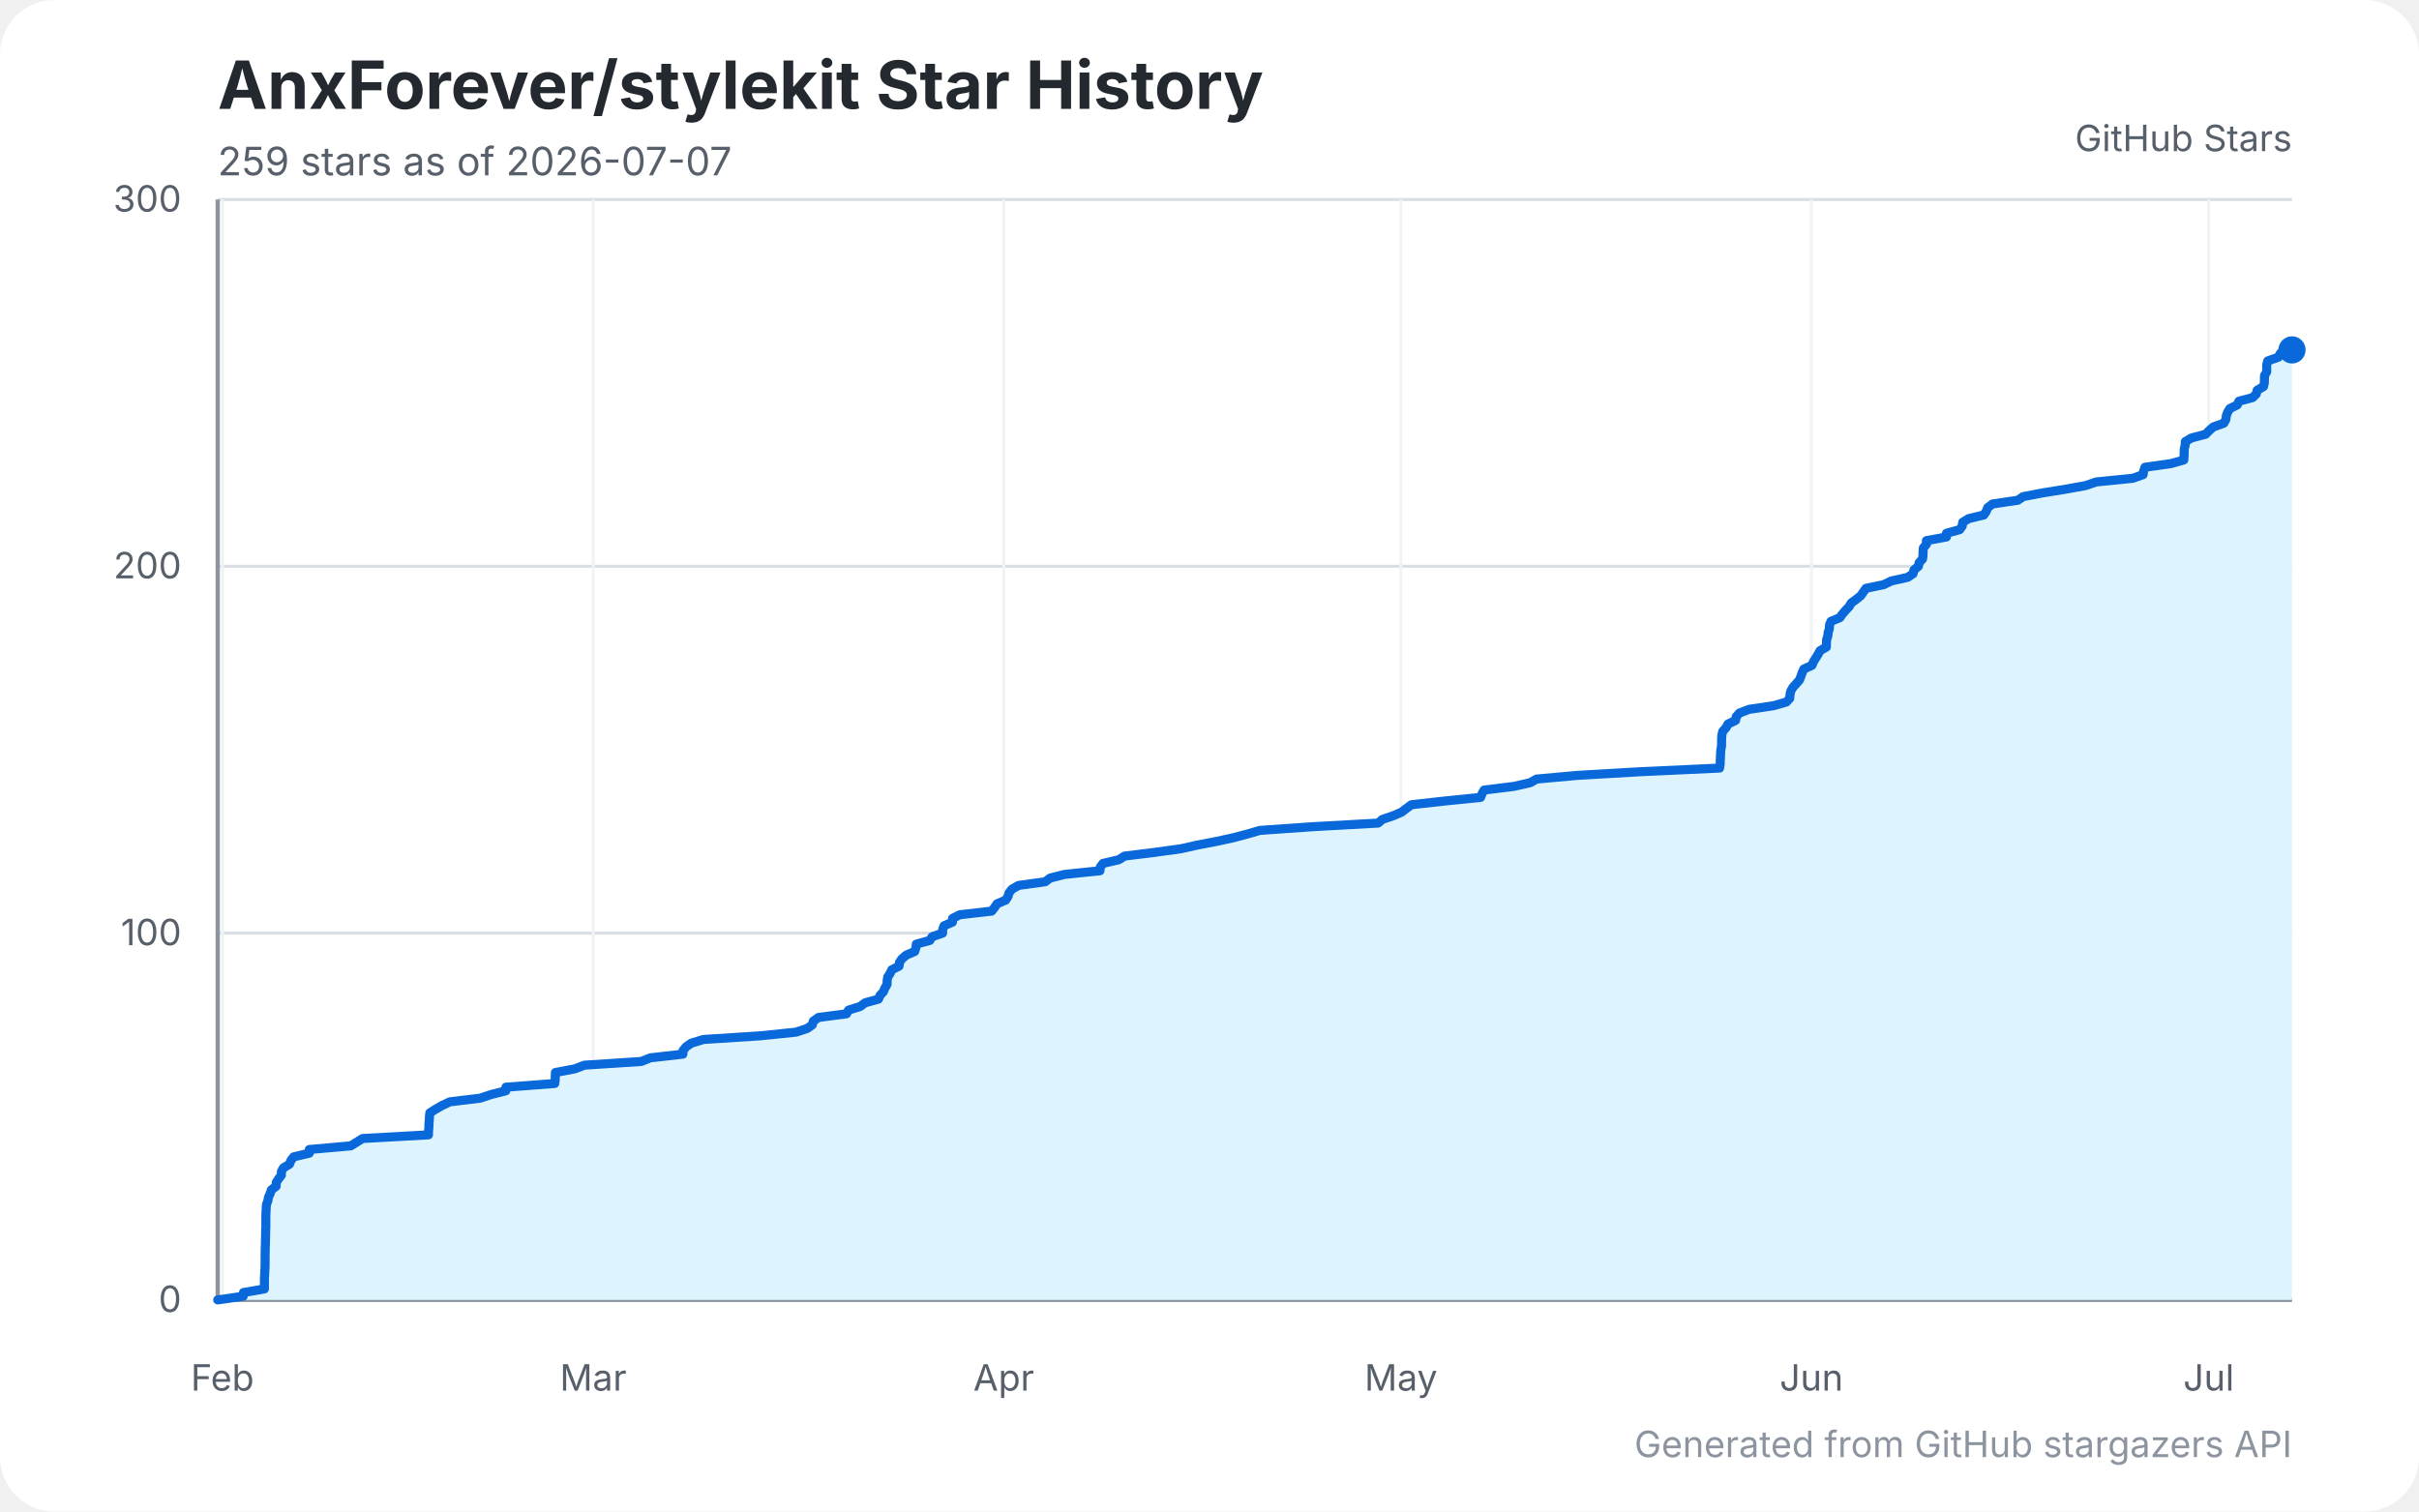
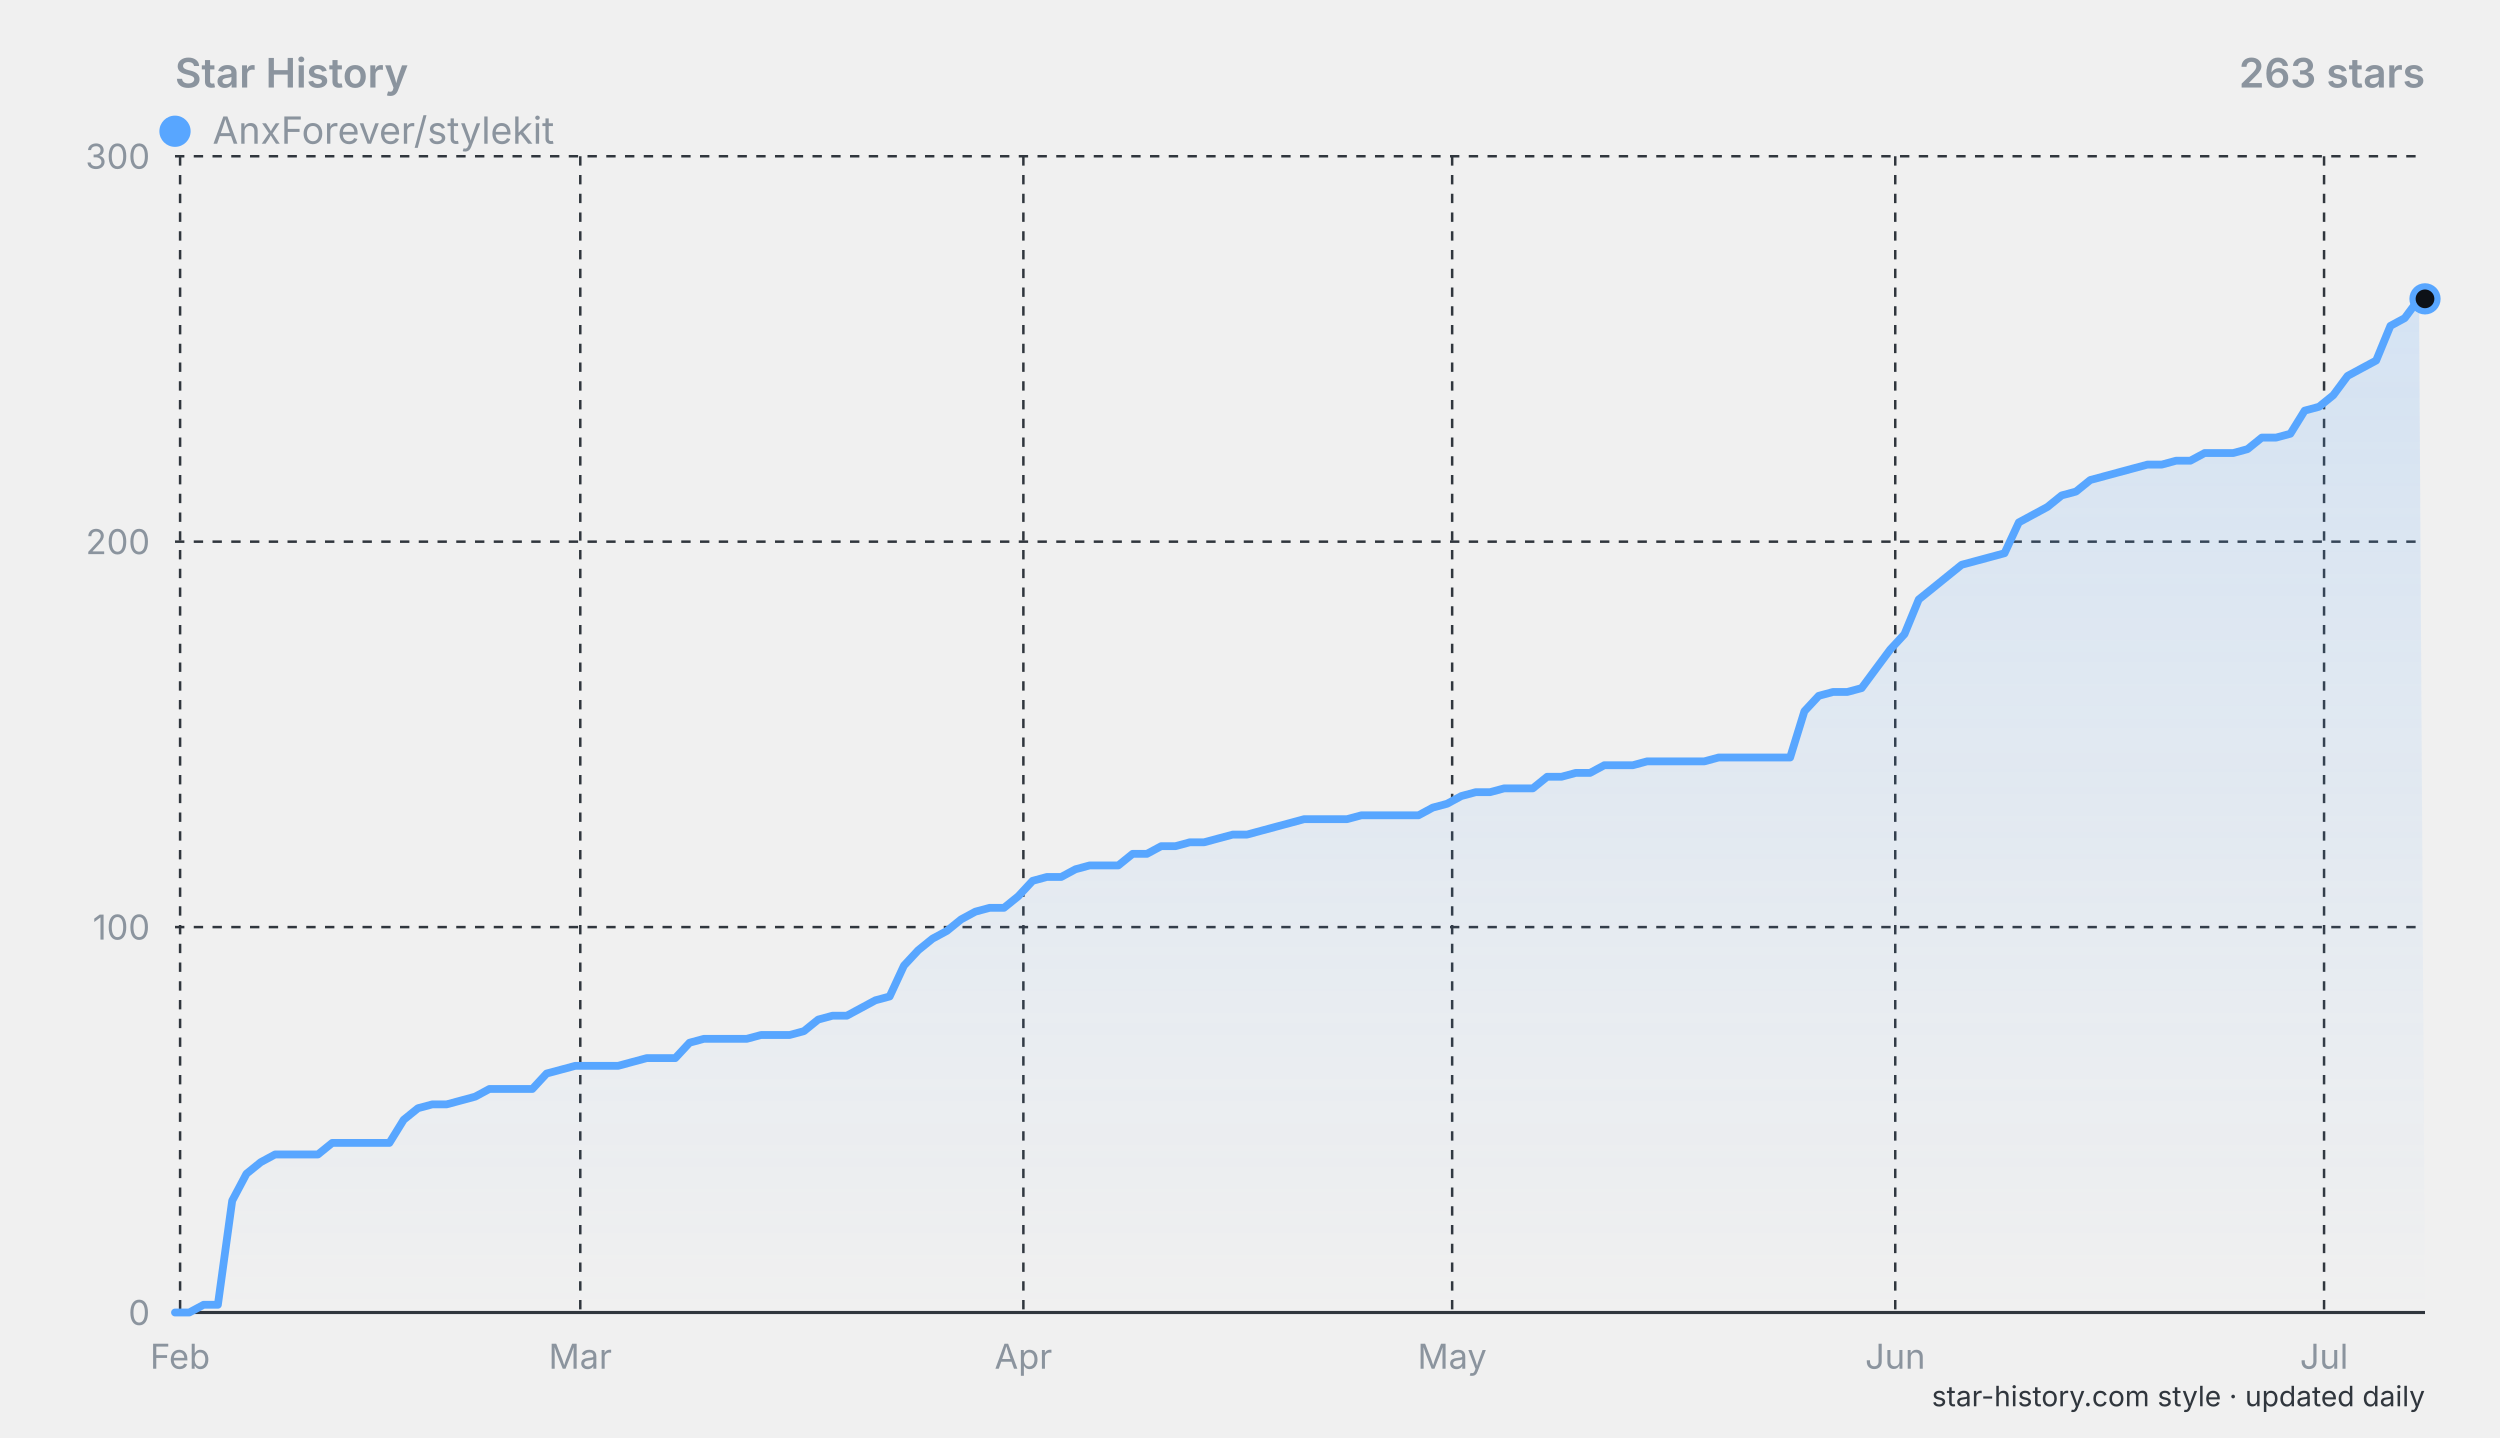
- <svg xmlns="http://www.w3.org/2000/svg" width="800" height="500" viewBox="0 0 800 500" role="img" aria-labelledby="title desc">
-   <rect width="800" height="500" rx="18" fill="#ffffff" />
-   <text x="72" y="36" fill="#24292f" font-family="-apple-system,BlinkMacSystemFont,Segoe UI,sans-serif" font-size="22" font-weight="700">AnxForever/stylekit Star History</text>
-   <text x="72" y="58" fill="#57606a" font-family="-apple-system,BlinkMacSystemFont,Segoe UI,sans-serif" font-size="13">259 stars as of 2026-07-07</text>
-   <g font-family="-apple-system,BlinkMacSystemFont,Segoe UI,sans-serif" font-size="12">
-     <line x1="72" x2="758" y1="430" y2="430" stroke="#d8dee4" stroke-width="1" />
-     <text x="60" y="434" text-anchor="end" fill="#57606a">0</text>
-     <line x1="72" x2="758" y1="308.67" y2="308.67" stroke="#d8dee4" stroke-width="1" />
-     <text x="60" y="312.67" text-anchor="end" fill="#57606a">100</text>
-     <line x1="72" x2="758" y1="187.33" y2="187.33" stroke="#d8dee4" stroke-width="1" />
-     <text x="60" y="191.33" text-anchor="end" fill="#57606a">200</text>
-     <line x1="72" x2="758" y1="66" y2="66" stroke="#d8dee4" stroke-width="1" />
-     <text x="60" y="70" text-anchor="end" fill="#57606a">300</text>
-     <line x1="73.56" x2="73.56" y1="66" y2="430" stroke="#f0f3f6" stroke-width="1" />
-     <text x="73.56" y="460" text-anchor="middle" fill="#57606a">Feb</text>
-     <line x1="196.18" x2="196.18" y1="66" y2="430" stroke="#f0f3f6" stroke-width="1" />
-     <text x="196.18" y="460" text-anchor="middle" fill="#57606a">Mar</text>
-     <line x1="331.94" x2="331.94" y1="66" y2="430" stroke="#f0f3f6" stroke-width="1" />
-     <text x="331.94" y="460" text-anchor="middle" fill="#57606a">Apr</text>
-     <line x1="463.32" x2="463.32" y1="66" y2="430" stroke="#f0f3f6" stroke-width="1" />
-     <text x="463.32" y="460" text-anchor="middle" fill="#57606a">May</text>
-     <line x1="599.07" x2="599.07" y1="66" y2="430" stroke="#f0f3f6" stroke-width="1" />
-     <text x="599.07" y="460" text-anchor="middle" fill="#57606a">Jun</text>
-     <line x1="730.45" x2="730.45" y1="66" y2="430" stroke="#f0f3f6" stroke-width="1" />
-     <text x="730.45" y="460" text-anchor="middle" fill="#57606a">Jul</text>
-     <line x1="72" x2="758" y1="430" y2="430" stroke="#8c959f" stroke-width="1.4" />
-     <line x1="72" x2="72" y1="66" y2="430" stroke="#8c959f" stroke-width="1.4" />
-     <path d="M 72 430 L 80.44 428.79 L 80.52 427.57 L 87.44 426.36 L 87.45 425.15 L 87.45 423.93 L 87.45 422.72 L 87.54 421.51 L 87.58 420.29 L 87.66 419.08 L 87.67 417.87 L 87.67 416.65 L 87.68 415.44 L 87.7 414.23 L 87.71 413.01 L 87.78 411.8 L 87.78 410.59 L 87.82 409.37 L 87.85 408.16 L 87.86 406.95 L 87.92 405.73 L 87.92 404.52 L 87.92 403.31 L 87.92 402.09 L 87.98 400.88 L 88.03 399.67 L 88.12 398.45 L 88.58 397.24 L 88.8 396.03 L 89.35 394.81 L 89.75 393.6 L 91.33 392.39 L 91.36 391.17 L 92.12 389.96 L 93.06 388.75 L 93.07 387.53 L 93.74 386.32 L 95.73 385.11 L 96.21 383.89 L 97.13 382.68 L 102.28 381.47 L 102.29 380.25 L 116.01 379.04 L 117.96 377.83 L 119.91 376.61 L 141.7 375.4 L 141.72 374.19 L 141.84 372.97 L 141.86 371.76 L 141.97 370.55 L 142.03 369.33 L 142.16 368.12 L 144.08 366.91 L 146.22 365.69 L 148.76 364.48 L 158.79 363.27 L 162.45 362.05 L 167.27 360.84 L 167.32 359.63 L 183.46 358.41 L 183.61 357.2 L 183.64 355.99 L 183.7 354.77 L 190.13 353.56 L 193.28 352.35 L 212.08 351.13 L 215.11 349.92 L 225.84 348.71 L 225.91 347.49 L 226.89 346.28 L 228.63 345.07 L 232.64 343.85 L 251.45 342.64 L 263.25 341.43 L 266.96 340.21 L 268.66 339 L 268.98 337.79 L 270.68 336.57 L 279.97 335.36 L 280.62 334.15 L 284.49 332.93 L 286.11 331.72 L 290.51 330.51 L 291.02 329.29 L 292.15 328.08 L 292.64 326.87 L 293.36 325.65 L 293.39 324.44 L 293.57 323.23 L 294.37 322.01 L 294.93 320.8 L 297.33 319.59 L 297.47 318.37 L 298.28 317.16 L 299.72 315.95 L 302.51 314.73 L 302.9 313.52 L 303.04 312.31 L 307.5 311.09 L 308.26 309.88 L 311.72 308.67 L 311.76 307.45 L 312.22 306.24 L 314.99 305.03 L 315.03 303.81 L 317.39 302.6 L 327.96 301.39 L 328.92 300.17 L 329.76 298.96 L 332.6 297.75 L 333.37 296.53 L 333.71 295.32 L 334.7 294.11 L 336.86 292.89 L 345.67 291.68 L 347.26 290.47 L 352.04 289.25 L 363.77 288.04 L 363.89 286.83 L 364.78 285.61 L 370 284.4 L 371.89 283.19 L 381.79 281.97 L 390.58 280.76 L 395.96 279.55 L 402.34 278.33 L 407.89 277.12 L 412.46 275.91 L 416.67 274.69 L 433.95 273.48 L 455.76 272.27 L 457.19 271.05 L 460.77 269.84 L 463.57 268.63 L 465.13 267.41 L 466.79 266.2 L 477.64 264.99 L 489.66 263.77 L 490.14 262.56 L 490.81 261.35 L 500.69 260.13 L 506.04 258.92 L 508.14 257.71 L 521.66 256.49 L 542.54 255.28 L 568.69 254.07 L 568.88 252.85 L 568.91 251.64 L 568.98 250.43 L 569.02 249.21 L 569.11 248 L 569.34 246.79 L 569.35 245.57 L 569.37 244.36 L 569.44 243.15 L 569.74 241.93 L 570.83 240.72 L 571.48 239.51 L 574 238.29 L 574.2 237.08 L 575.26 235.87 L 578.42 234.65 L 586.56 233.44 L 590.78 232.23 L 591.9 231.01 L 591.97 229.8 L 592.25 228.59 L 592.95 227.37 L 594.05 226.16 L 595.11 224.95 L 595.59 223.73 L 596.01 222.52 L 596.56 221.31 L 599.25 220.09 L 599.74 218.88 L 600.51 217.67 L 601.26 216.45 L 601.93 215.24 L 604.02 214.03 L 604.03 212.81 L 604.08 211.6 L 604.49 210.39 L 604.61 209.17 L 605 207.96 L 605.04 206.75 L 605.54 205.53 L 608.47 204.32 L 609.31 203.11 L 610.37 201.89 L 611.53 200.68 L 612.23 199.47 L 613.91 198.25 L 615.4 197.04 L 616.25 195.83 L 617.11 194.61 L 622.97 193.4 L 625.44 192.19 L 630.92 190.97 L 632.69 189.76 L 632.97 188.55 L 634.44 187.33 L 634.7 186.12 L 635.81 184.91 L 635.96 183.69 L 635.99 182.48 L 636.08 181.27 L 637.09 180.05 L 637.09 178.84 L 643.72 177.63 L 643.72 176.41 L 648.1 175.2 L 648.95 173.99 L 649.09 172.77 L 651.06 171.56 L 656.09 170.35 L 656.9 169.13 L 657.37 167.92 L 658.96 166.71 L 667.3 165.49 L 669.08 164.28 L 675.4 163.07 L 682.99 161.85 L 689.7 160.64 L 693.23 159.43 L 705.37 158.21 L 708.76 157 L 708.95 155.79 L 709.37 154.57 L 717.98 153.36 L 722.21 152.15 L 722.3 150.93 L 722.33 149.72 L 722.37 148.51 L 722.67 147.29 L 722.73 146.08 L 724.76 144.87 L 729.44 143.65 L 730.59 142.44 L 731.99 141.23 L 735.42 140.01 L 736.12 138.8 L 736.26 137.59 L 736.71 136.37 L 737.44 135.16 L 739.89 133.95 L 740.44 132.73 L 744.97 131.52 L 746.2 130.31 L 746.48 129.09 L 748.57 127.88 L 748.85 126.67 L 748.88 125.45 L 748.91 124.24 L 749.62 123.03 L 749.63 121.81 L 749.64 120.6 L 749.98 119.39 L 753.48 118.17 L 754.09 116.96 L 755.32 115.75 L 758 115.75 L 758 430 L 72 430 Z" fill="#ddf4ff" />
-     <path d="M 72 430 L 80.44 428.79 L 80.52 427.57 L 87.44 426.36 L 87.45 425.15 L 87.45 423.93 L 87.45 422.72 L 87.54 421.51 L 87.58 420.29 L 87.66 419.08 L 87.67 417.87 L 87.67 416.65 L 87.68 415.44 L 87.7 414.23 L 87.71 413.01 L 87.78 411.8 L 87.78 410.59 L 87.82 409.37 L 87.85 408.16 L 87.86 406.95 L 87.92 405.73 L 87.92 404.52 L 87.92 403.31 L 87.92 402.09 L 87.98 400.88 L 88.03 399.67 L 88.12 398.45 L 88.58 397.24 L 88.8 396.03 L 89.35 394.81 L 89.75 393.6 L 91.33 392.39 L 91.36 391.17 L 92.12 389.96 L 93.06 388.75 L 93.07 387.53 L 93.74 386.32 L 95.73 385.11 L 96.21 383.89 L 97.13 382.68 L 102.28 381.47 L 102.29 380.25 L 116.01 379.04 L 117.96 377.83 L 119.91 376.61 L 141.7 375.4 L 141.72 374.19 L 141.84 372.97 L 141.86 371.76 L 141.97 370.55 L 142.03 369.33 L 142.16 368.12 L 144.08 366.91 L 146.22 365.69 L 148.76 364.48 L 158.79 363.27 L 162.45 362.05 L 167.27 360.84 L 167.32 359.63 L 183.46 358.41 L 183.61 357.2 L 183.64 355.99 L 183.7 354.77 L 190.13 353.56 L 193.28 352.35 L 212.08 351.13 L 215.11 349.92 L 225.84 348.71 L 225.91 347.49 L 226.89 346.28 L 228.63 345.07 L 232.64 343.85 L 251.45 342.64 L 263.25 341.43 L 266.96 340.21 L 268.66 339 L 268.98 337.79 L 270.68 336.57 L 279.97 335.36 L 280.62 334.15 L 284.49 332.93 L 286.11 331.72 L 290.51 330.51 L 291.02 329.29 L 292.15 328.08 L 292.64 326.87 L 293.36 325.65 L 293.39 324.44 L 293.57 323.23 L 294.37 322.01 L 294.93 320.8 L 297.33 319.59 L 297.47 318.37 L 298.28 317.16 L 299.72 315.95 L 302.51 314.73 L 302.9 313.52 L 303.04 312.31 L 307.5 311.09 L 308.26 309.88 L 311.72 308.67 L 311.76 307.45 L 312.22 306.24 L 314.99 305.03 L 315.03 303.81 L 317.39 302.6 L 327.96 301.39 L 328.92 300.17 L 329.76 298.96 L 332.6 297.75 L 333.37 296.53 L 333.71 295.32 L 334.7 294.11 L 336.86 292.89 L 345.67 291.68 L 347.26 290.47 L 352.04 289.25 L 363.77 288.04 L 363.89 286.83 L 364.78 285.61 L 370 284.4 L 371.89 283.19 L 381.79 281.97 L 390.58 280.76 L 395.96 279.55 L 402.34 278.33 L 407.89 277.12 L 412.46 275.91 L 416.67 274.69 L 433.95 273.48 L 455.76 272.27 L 457.19 271.05 L 460.77 269.84 L 463.57 268.63 L 465.13 267.41 L 466.79 266.2 L 477.64 264.99 L 489.66 263.77 L 490.14 262.56 L 490.81 261.35 L 500.69 260.13 L 506.04 258.92 L 508.14 257.71 L 521.66 256.49 L 542.54 255.28 L 568.69 254.07 L 568.88 252.85 L 568.91 251.64 L 568.98 250.43 L 569.02 249.21 L 569.11 248 L 569.34 246.79 L 569.35 245.57 L 569.37 244.36 L 569.44 243.15 L 569.74 241.93 L 570.83 240.72 L 571.48 239.51 L 574 238.29 L 574.2 237.08 L 575.26 235.87 L 578.42 234.65 L 586.56 233.44 L 590.78 232.23 L 591.9 231.01 L 591.97 229.8 L 592.25 228.59 L 592.95 227.37 L 594.05 226.16 L 595.11 224.95 L 595.59 223.73 L 596.01 222.52 L 596.56 221.31 L 599.25 220.09 L 599.74 218.88 L 600.51 217.67 L 601.26 216.45 L 601.93 215.24 L 604.02 214.03 L 604.03 212.81 L 604.08 211.6 L 604.49 210.39 L 604.61 209.17 L 605 207.96 L 605.04 206.75 L 605.54 205.53 L 608.47 204.32 L 609.31 203.11 L 610.37 201.89 L 611.53 200.68 L 612.23 199.47 L 613.91 198.25 L 615.4 197.04 L 616.25 195.83 L 617.11 194.61 L 622.97 193.4 L 625.44 192.19 L 630.92 190.97 L 632.69 189.76 L 632.97 188.55 L 634.44 187.33 L 634.7 186.12 L 635.81 184.91 L 635.96 183.69 L 635.99 182.48 L 636.08 181.27 L 637.09 180.05 L 637.09 178.84 L 643.72 177.63 L 643.72 176.41 L 648.1 175.2 L 648.95 173.99 L 649.09 172.77 L 651.06 171.56 L 656.09 170.35 L 656.9 169.13 L 657.37 167.92 L 658.96 166.71 L 667.3 165.49 L 669.08 164.28 L 675.4 163.07 L 682.99 161.85 L 689.7 160.64 L 693.23 159.43 L 705.37 158.21 L 708.76 157 L 708.95 155.79 L 709.37 154.57 L 717.98 153.36 L 722.21 152.15 L 722.3 150.93 L 722.33 149.72 L 722.37 148.51 L 722.67 147.29 L 722.73 146.08 L 724.76 144.87 L 729.44 143.65 L 730.59 142.44 L 731.99 141.23 L 735.42 140.01 L 736.12 138.8 L 736.26 137.59 L 736.71 136.37 L 737.44 135.16 L 739.89 133.95 L 740.44 132.73 L 744.97 131.52 L 746.2 130.31 L 746.48 129.09 L 748.57 127.88 L 748.85 126.67 L 748.88 125.45 L 748.91 124.24 L 749.62 123.03 L 749.63 121.81 L 749.64 120.6 L 749.98 119.39 L 753.48 118.17 L 754.09 116.96 L 755.32 115.75 L 758 115.75" fill="none" stroke="#0969da" stroke-width="3" stroke-linecap="round" stroke-linejoin="round" />
-     <circle cx="758" cy="115.75" r="4.5" fill="#0969da" />
-     <text x="758" y="50" text-anchor="end" fill="#57606a">GitHub Stars</text>
-     <text x="758" y="482" text-anchor="end" fill="#8c959f">Generated from GitHub stargazers API</text>
+ <svg xmlns="http://www.w3.org/2000/svg" width="800" height="460" viewBox="0 0 800 460" role="img" aria-labelledby="title desc">
+   <defs>
+     <linearGradient id="areaGrad" x1="0" y1="0" x2="0" y2="1">
+       <stop offset="0%" stop-color="#58a6ff" stop-opacity="0.18" />
+       <stop offset="100%" stop-color="#58a6ff" stop-opacity="0" />
+     </linearGradient>
+   </defs>
+   <text x="56" y="28" fill="#8b949e" font-family="-apple-system,BlinkMacSystemFont,Segoe UI,sans-serif" font-size="13" font-weight="600">Star History</text>
+   <circle cx="56" cy="42" r="5" fill="#58a6ff" />
+   <text x="68" y="46" fill="#8b949e" font-family="-apple-system,BlinkMacSystemFont,Segoe UI,sans-serif" font-size="12">AnxForever/stylekit</text>
+   <text x="776" y="28" text-anchor="end" fill="#8b949e" font-family="-apple-system,BlinkMacSystemFont,Segoe UI,sans-serif" font-size="13" font-weight="600">263 stars</text>
+   <g font-family="-apple-system,BlinkMacSystemFont,Segoe UI,sans-serif" font-size="11">
+     <line x1="56" x2="776" y1="420" y2="420" stroke="#30363d" stroke-width="0.8" stroke-dasharray="3,3" />
+     <text x="48" y="424" text-anchor="end" fill="#8b949e">0</text>
+     <line x1="56" x2="776" y1="296.67" y2="296.67" stroke="#30363d" stroke-width="0.8" stroke-dasharray="3,3" />
+     <text x="48" y="300.67" text-anchor="end" fill="#8b949e">100</text>
+     <line x1="56" x2="776" y1="173.33" y2="173.33" stroke="#30363d" stroke-width="0.8" stroke-dasharray="3,3" />
+     <text x="48" y="177.33" text-anchor="end" fill="#8b949e">200</text>
+     <line x1="56" x2="776" y1="50" y2="50" stroke="#30363d" stroke-width="0.8" stroke-dasharray="3,3" />
+     <text x="48" y="54" text-anchor="end" fill="#8b949e">300</text>
+     <line x1="57.63" x2="57.63" y1="50" y2="420" stroke="#30363d" stroke-width="0.8" stroke-dasharray="3,3" />
+     <text x="57.63" y="438" text-anchor="middle" fill="#8b949e">Feb</text>
+     <line x1="185.69" x2="185.69" y1="50" y2="420" stroke="#30363d" stroke-width="0.8" stroke-dasharray="3,3" />
+     <text x="185.69" y="438" text-anchor="middle" fill="#8b949e">Mar</text>
+     <line x1="327.48" x2="327.48" y1="50" y2="420" stroke="#30363d" stroke-width="0.8" stroke-dasharray="3,3" />
+     <text x="327.48" y="438" text-anchor="middle" fill="#8b949e">Apr</text>
+     <line x1="464.69" x2="464.69" y1="50" y2="420" stroke="#30363d" stroke-width="0.8" stroke-dasharray="3,3" />
+     <text x="464.69" y="438" text-anchor="middle" fill="#8b949e">May</text>
+     <line x1="606.48" x2="606.48" y1="50" y2="420" stroke="#30363d" stroke-width="0.8" stroke-dasharray="3,3" />
+     <text x="606.48" y="438" text-anchor="middle" fill="#8b949e">Jun</text>
+     <line x1="743.7" x2="743.7" y1="50" y2="420" stroke="#30363d" stroke-width="0.8" stroke-dasharray="3,3" />
+     <text x="743.7" y="438" text-anchor="middle" fill="#8b949e">Jul</text>
+     <line x1="56" x2="776" y1="420" y2="420" stroke="#30363d" stroke-width="1" />
+     <path d="M 56 420 L 60.57 420 L 65.15 417.53 L 69.72 417.53 L 74.3 384.23 L 78.87 375.6 L 83.44 371.9 L 88.02 369.43 L 92.59 369.43 L 97.16 369.43 L 101.74 369.43 L 106.31 365.73 L 110.89 365.73 L 115.46 365.73 L 120.03 365.73 L 124.61 365.73 L 129.18 358.33 L 133.75 354.63 L 138.33 353.4 L 142.9 353.4 L 147.48 352.17 L 152.05 350.93 L 156.62 348.47 L 161.2 348.47 L 165.77 348.47 L 170.35 348.47 L 174.92 343.53 L 179.49 342.3 L 184.07 341.07 L 188.64 341.07 L 193.21 341.07 L 197.79 341.07 L 202.36 339.83 L 206.94 338.6 L 211.51 338.6 L 216.08 338.6 L 220.66 333.67 L 225.23 332.43 L 229.8 332.43 L 234.38 332.43 L 238.95 332.43 L 243.53 331.2 L 248.1 331.2 L 252.67 331.2 L 257.25 329.97 L 261.82 326.27 L 266.39 325.03 L 270.97 325.03 L 275.54 322.57 L 280.12 320.1 L 284.69 318.87 L 289.26 309 L 293.84 304.07 L 298.41 300.37 L 302.99 297.9 L 307.56 294.2 L 312.13 291.73 L 316.71 290.5 L 321.28 290.5 L 325.85 286.8 L 330.43 281.87 L 335 280.63 L 339.58 280.63 L 344.15 278.17 L 348.72 276.93 L 353.3 276.93 L 357.87 276.93 L 362.44 273.23 L 367.02 273.23 L 371.59 270.77 L 376.17 270.77 L 380.74 269.53 L 385.31 269.53 L 389.89 268.3 L 394.46 267.07 L 399.04 267.07 L 403.61 265.83 L 408.18 264.6 L 412.76 263.37 L 417.33 262.13 L 421.9 262.13 L 426.48 262.13 L 431.05 262.13 L 435.63 260.9 L 440.2 260.9 L 444.77 260.9 L 449.35 260.9 L 453.92 260.9 L 458.49 258.43 L 463.07 257.2 L 467.64 254.73 L 472.22 253.5 L 476.79 253.5 L 481.36 252.27 L 485.94 252.27 L 490.51 252.27 L 495.08 248.57 L 499.66 248.57 L 504.23 247.33 L 508.81 247.33 L 513.38 244.87 L 517.95 244.87 L 522.53 244.87 L 527.1 243.63 L 531.68 243.63 L 536.25 243.63 L 540.82 243.63 L 545.4 243.63 L 549.97 242.4 L 554.54 242.4 L 559.12 242.4 L 563.69 242.4 L 568.27 242.4 L 572.84 242.4 L 577.41 227.6 L 581.99 222.67 L 586.56 221.43 L 591.13 221.43 L 595.71 220.2 L 600.28 214.03 L 604.86 207.87 L 609.43 202.93 L 614 191.83 L 618.58 188.13 L 623.15 184.43 L 627.73 180.73 L 632.3 179.5 L 636.87 178.27 L 641.45 177.03 L 646.02 167.17 L 650.59 164.7 L 655.17 162.23 L 659.74 158.53 L 664.32 157.3 L 668.89 153.6 L 673.46 152.37 L 678.04 151.13 L 682.61 149.9 L 687.18 148.67 L 691.76 148.67 L 696.33 147.43 L 700.91 147.43 L 705.48 144.97 L 710.05 144.97 L 714.63 144.97 L 719.2 143.73 L 723.78 140.03 L 728.35 140.03 L 732.92 138.8 L 737.5 131.4 L 742.07 130.17 L 746.64 126.47 L 751.22 120.3 L 755.79 117.83 L 760.37 115.37 L 764.94 104.27 L 769.51 101.8 L 774.09 95.63 L 776 420 L 56 420 Z" fill="url(#areaGrad)" />
+     <path d="M 56 420 L 60.57 420 L 65.15 417.53 L 69.72 417.53 L 74.3 384.23 L 78.87 375.6 L 83.44 371.9 L 88.02 369.43 L 92.59 369.43 L 97.16 369.43 L 101.74 369.43 L 106.31 365.73 L 110.89 365.73 L 115.46 365.73 L 120.03 365.73 L 124.61 365.73 L 129.18 358.33 L 133.75 354.63 L 138.33 353.4 L 142.9 353.4 L 147.48 352.17 L 152.05 350.93 L 156.62 348.47 L 161.2 348.47 L 165.77 348.47 L 170.35 348.47 L 174.92 343.53 L 179.49 342.3 L 184.07 341.07 L 188.64 341.07 L 193.21 341.07 L 197.79 341.07 L 202.36 339.83 L 206.94 338.6 L 211.51 338.6 L 216.08 338.6 L 220.66 333.67 L 225.23 332.43 L 229.8 332.43 L 234.38 332.43 L 238.95 332.43 L 243.53 331.2 L 248.1 331.2 L 252.67 331.2 L 257.25 329.97 L 261.82 326.27 L 266.39 325.03 L 270.97 325.03 L 275.54 322.57 L 280.12 320.1 L 284.69 318.87 L 289.26 309 L 293.84 304.07 L 298.41 300.37 L 302.99 297.9 L 307.56 294.2 L 312.13 291.73 L 316.71 290.5 L 321.28 290.5 L 325.85 286.8 L 330.43 281.87 L 335 280.63 L 339.58 280.63 L 344.15 278.17 L 348.72 276.93 L 353.3 276.93 L 357.87 276.93 L 362.44 273.23 L 367.02 273.23 L 371.59 270.77 L 376.17 270.77 L 380.74 269.53 L 385.31 269.53 L 389.89 268.3 L 394.46 267.07 L 399.04 267.07 L 403.61 265.83 L 408.18 264.6 L 412.76 263.37 L 417.33 262.13 L 421.9 262.13 L 426.48 262.13 L 431.05 262.13 L 435.63 260.9 L 440.2 260.9 L 444.77 260.9 L 449.35 260.9 L 453.92 260.9 L 458.49 258.43 L 463.07 257.2 L 467.64 254.73 L 472.22 253.5 L 476.79 253.5 L 481.36 252.27 L 485.94 252.27 L 490.51 252.27 L 495.08 248.57 L 499.66 248.57 L 504.23 247.33 L 508.81 247.33 L 513.38 244.87 L 517.95 244.87 L 522.53 244.87 L 527.1 243.63 L 531.68 243.63 L 536.25 243.63 L 540.82 243.63 L 545.4 243.63 L 549.97 242.4 L 554.54 242.4 L 559.12 242.4 L 563.69 242.4 L 568.27 242.4 L 572.84 242.4 L 577.41 227.6 L 581.99 222.67 L 586.56 221.43 L 591.13 221.43 L 595.71 220.2 L 600.28 214.03 L 604.86 207.87 L 609.43 202.93 L 614 191.83 L 618.58 188.13 L 623.15 184.43 L 627.73 180.73 L 632.3 179.5 L 636.87 178.27 L 641.45 177.03 L 646.02 167.17 L 650.59 164.7 L 655.17 162.23 L 659.74 158.53 L 664.32 157.3 L 668.89 153.6 L 673.46 152.37 L 678.04 151.13 L 682.61 149.9 L 687.18 148.67 L 691.76 148.67 L 696.33 147.43 L 700.91 147.43 L 705.48 144.97 L 710.05 144.97 L 714.63 144.97 L 719.2 143.73 L 723.78 140.03 L 728.35 140.03 L 732.92 138.8 L 737.5 131.4 L 742.07 130.17 L 746.64 126.47 L 751.22 120.3 L 755.79 117.83 L 760.37 115.37 L 764.94 104.27 L 769.51 101.8 L 774.09 95.63" fill="none" stroke="#58a6ff" stroke-width="2.5" stroke-linecap="round" stroke-linejoin="round" />
+     <circle cx="776" cy="95.63" r="4" fill="#0d1117" stroke="#58a6ff" stroke-width="2" />
  </g>
+   <text x="776" y="450" text-anchor="end" fill="#30363d" font-family="-apple-system,BlinkMacSystemFont,Segoe UI,sans-serif" font-size="9">star-history.com style · updated daily</text>
</svg>
